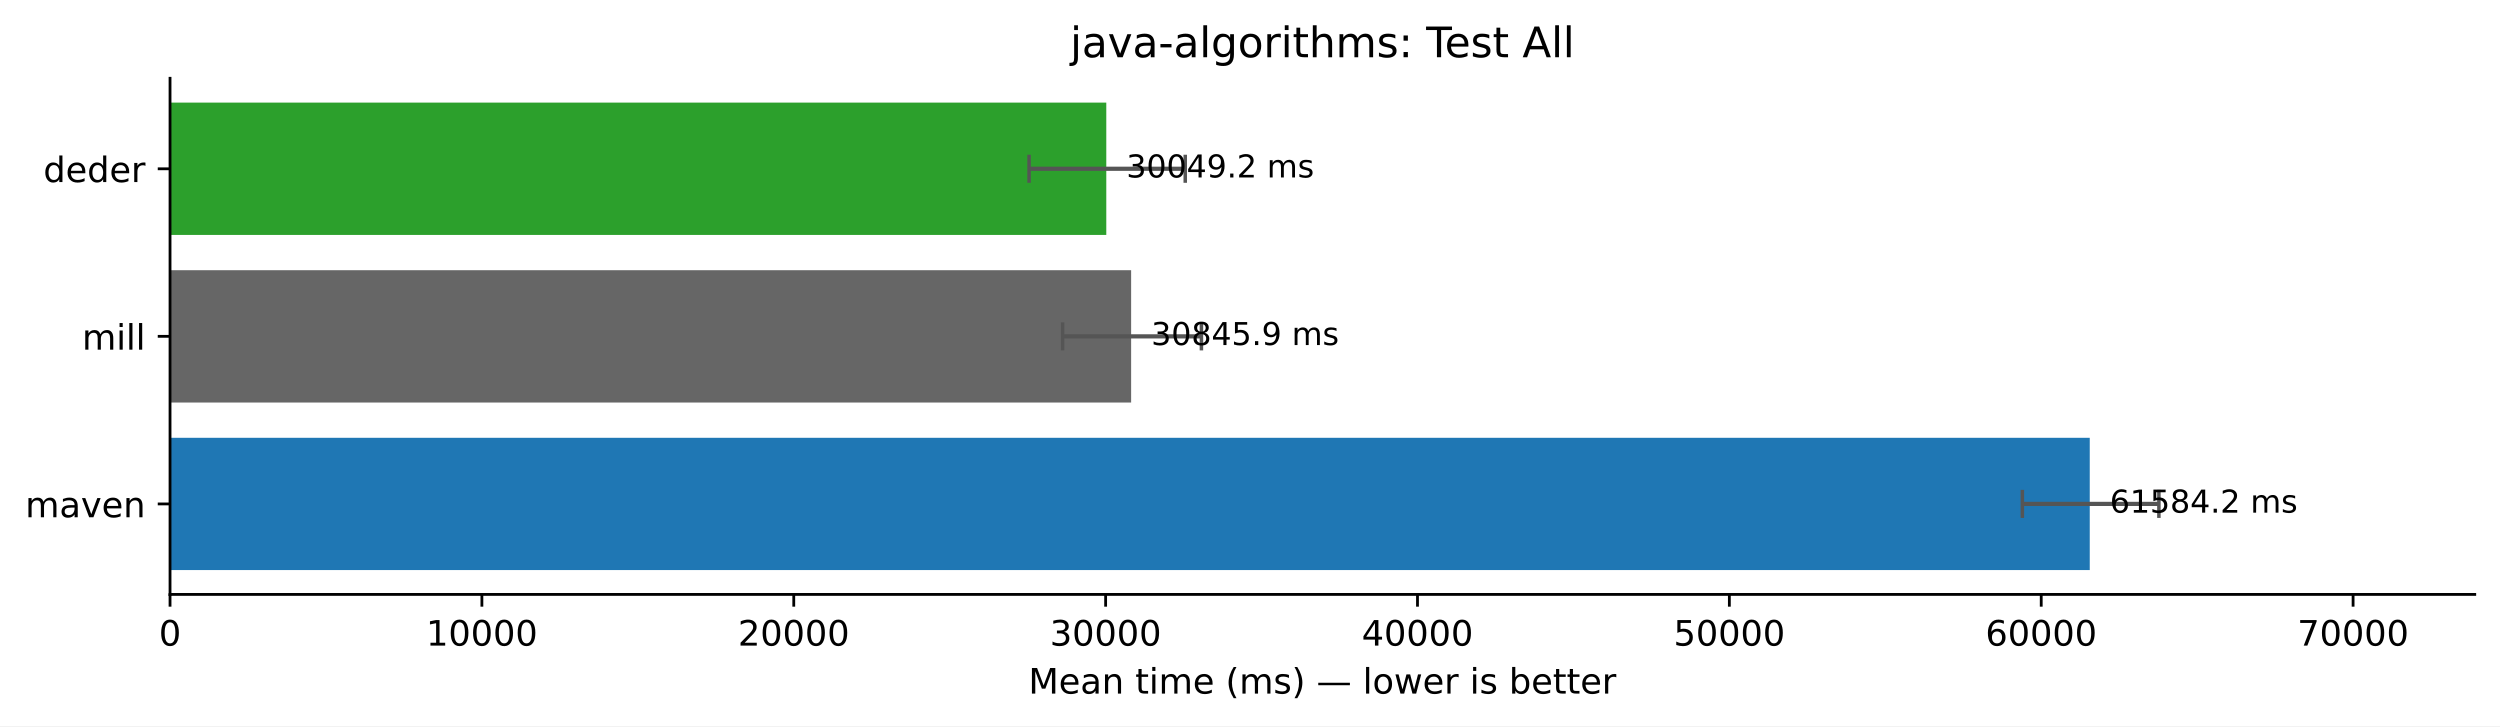
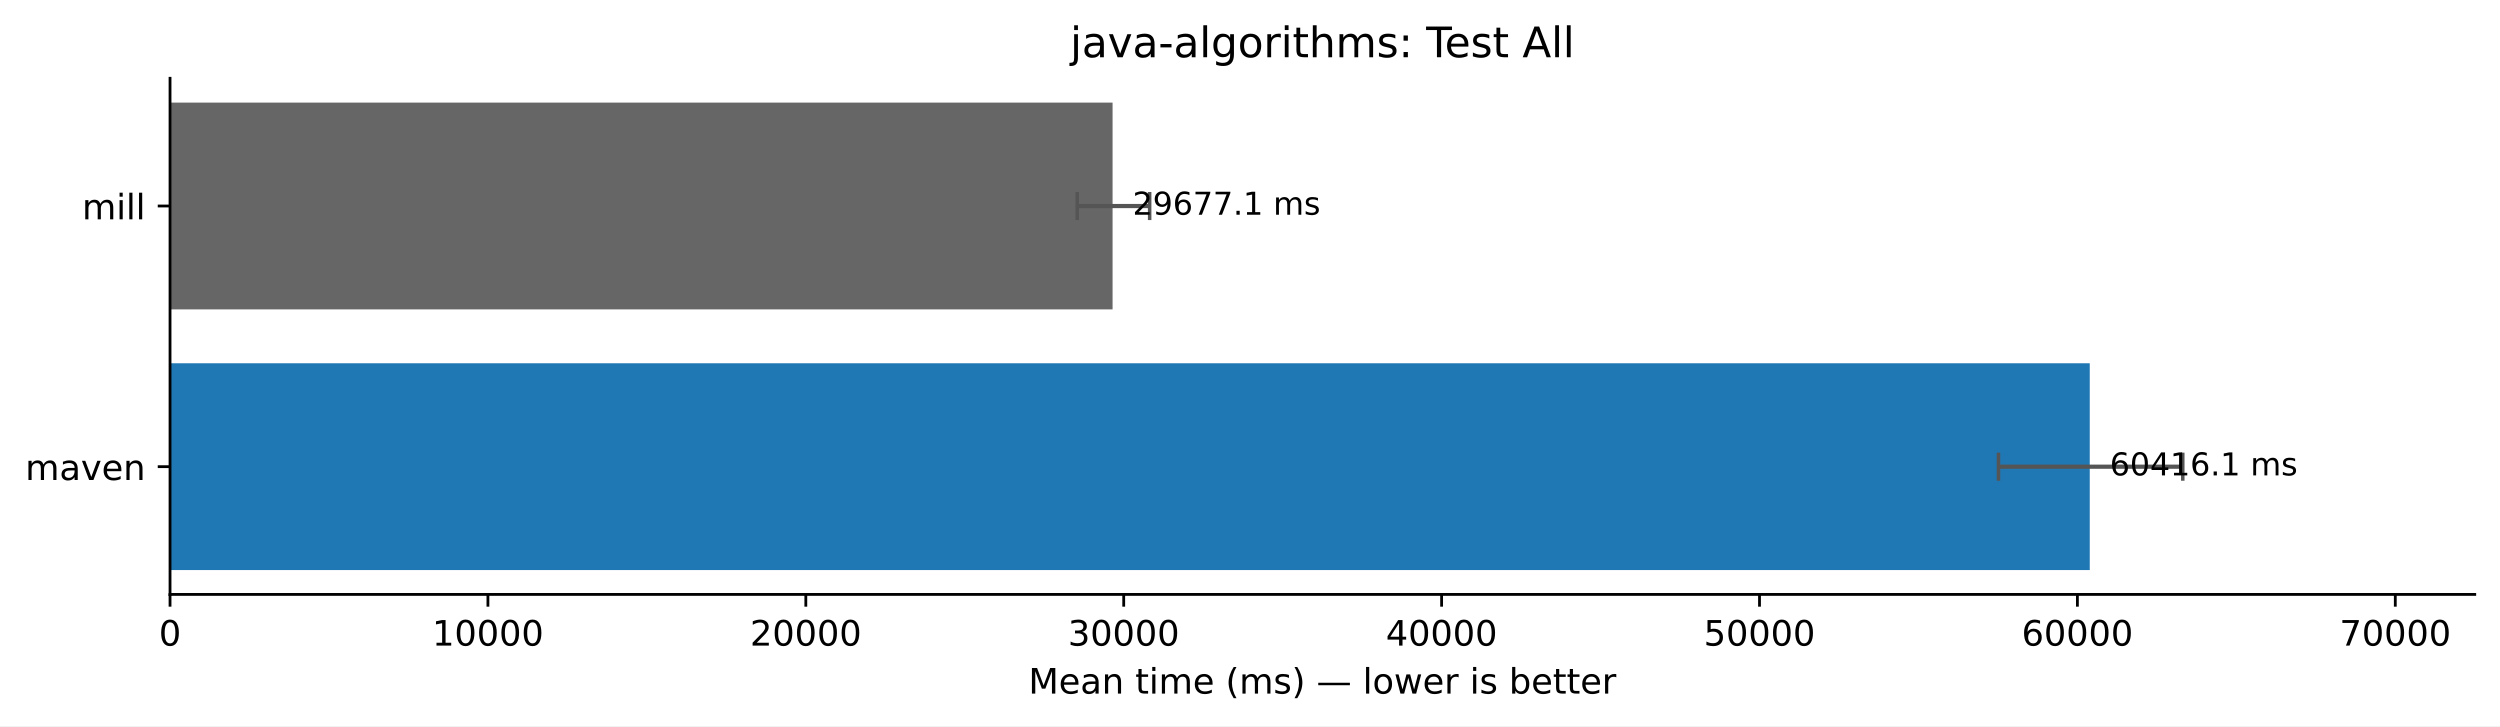
<svg xmlns="http://www.w3.org/2000/svg" xmlns:xlink="http://www.w3.org/1999/xlink" width="712.788pt" height="207.034pt" viewBox="0 0 712.788 207.034" version="1.1">
  <defs>
    <style type="text/css">*{stroke-linejoin: round; stroke-linecap: butt}</style>
  </defs>
  <g id="figure_1">
    <g id="patch_1">
      <path d="M 0 207.034  L 712.788 207.034  L 712.788 0  L 0 0  z " style="fill: #ffffff" />
    </g>
    <g id="axes_1">
      <g id="patch_2">
        <path d="M 48.478 169.478  L 705.588 169.478  L 705.588 22.318  L 48.478 22.318  z " style="fill: #ffffff" />
      </g>
      <g id="patch_3">
-         <path d="M 48.478 162.789  L 596.07 162.789  L 596.07 124.566  L 48.478 124.566  z " clip-path="url(#pea3f532a9a)" style="fill: #1f77b4; stroke: #ffffff; stroke-width: 0.5; stroke-linejoin: miter" />
+         <path d="M 48.478 162.789  L 596.07 162.789  L 596.07 103.33  L 48.478 103.33  z " clip-path="url(#p8d445fd60f)" style="fill: #1f77b4; stroke: #ffffff; stroke-width: 0.5; stroke-linejoin: miter" />
      </g>
      <g id="patch_4">
-         <path d="M 48.478 115.01  L 322.752 115.01  L 322.752 76.786  L 48.478 76.786  z " clip-path="url(#pea3f532a9a)" style="fill: #666666; stroke: #ffffff; stroke-width: 0.5; stroke-linejoin: miter" />
-       </g>
-       <g id="patch_5">
-         <path d="M 48.478 67.231  L 315.669 67.231  L 315.669 29.007  L 48.478 29.007  z " clip-path="url(#pea3f532a9a)" style="fill: #2ca02c; stroke: #ffffff; stroke-width: 0.5; stroke-linejoin: miter" />
+         <path d="M 48.478 88.466  L 317.461 88.466  L 317.461 29.007  L 48.478 29.007  z " clip-path="url(#p8d445fd60f)" style="fill: #666666; stroke: #ffffff; stroke-width: 0.5; stroke-linejoin: miter" />
      </g>
      <g id="matplotlib.axis_1">
        <g id="xtick_1">
          <g id="line2d_1">
            <defs>
-               <path id="m5cd6189c63" d="M 0 0  L 0 3.5  " style="stroke: #000000; stroke-width: 0.8" />
+               <path id="m633b401ea9" d="M 0 0  L 0 3.5  " style="stroke: #000000; stroke-width: 0.8" />
            </defs>
            <g>
-               <use xlink:href="#m5cd6189c63" x="48.478" y="169.478" style="stroke: #000000; stroke-width: 0.8" />
+               <use xlink:href="#m633b401ea9" x="48.478" y="169.478" style="stroke: #000000; stroke-width: 0.8" />
            </g>
          </g>
          <g id="text_1">
            <g transform="translate(45.29688 184.0766) scale(0.1 -0.1)">
              <defs>
                <path id="DejaVuSans-30" d="M 2034 4250  Q 1547 4250 1301 3770  Q 1056 3291 1056 2328  Q 1056 1369 1301 889  Q 1547 409 2034 409  Q 2525 409 2770 889  Q 3016 1369 3016 2328  Q 3016 3291 2770 3770  Q 2525 4250 2034 4250  z M 2034 4750  Q 2819 4750 3233 4129  Q 3647 3509 3647 2328  Q 3647 1150 3233 529  Q 2819 -91 2034 -91  Q 1250 -91 836 529  Q 422 1150 422 2328  Q 422 3509 836 4129  Q 1250 4750 2034 4750  z " transform="scale(0.015625)" />
              </defs>
              <use xlink:href="#DejaVuSans-30" />
            </g>
          </g>
        </g>
        <g id="xtick_2">
          <g id="line2d_2">
            <g>
-               <use xlink:href="#m5cd6189c63" x="137.396" y="169.478" style="stroke: #000000; stroke-width: 0.8" />
+               <use xlink:href="#m633b401ea9" x="139.115" y="169.478" style="stroke: #000000; stroke-width: 0.8" />
            </g>
          </g>
          <g id="text_2">
-             <g transform="translate(121.4895 184.0766) scale(0.1 -0.1)">
+             <g transform="translate(123.2085 184.0766) scale(0.1 -0.1)">
              <defs>
                <path id="DejaVuSans-31" d="M 794 531  L 1825 531  L 1825 4091  L 703 3866  L 703 4441  L 1819 4666  L 2450 4666  L 2450 531  L 3481 531  L 3481 0  L 794 0  L 794 531  z " transform="scale(0.015625)" />
              </defs>
              <use xlink:href="#DejaVuSans-31" />
              <use xlink:href="#DejaVuSans-30" transform="translate(63.62305 0)" />
              <use xlink:href="#DejaVuSans-30" transform="translate(127.2461 0)" />
              <use xlink:href="#DejaVuSans-30" transform="translate(190.8691 0)" />
              <use xlink:href="#DejaVuSans-30" transform="translate(254.4922 0)" />
            </g>
          </g>
        </g>
        <g id="xtick_3">
          <g id="line2d_3">
            <g>
-               <use xlink:href="#m5cd6189c63" x="226.313" y="169.478" style="stroke: #000000; stroke-width: 0.8" />
+               <use xlink:href="#m633b401ea9" x="229.751" y="169.478" style="stroke: #000000; stroke-width: 0.8" />
            </g>
          </g>
          <g id="text_3">
-             <g transform="translate(210.407 184.0766) scale(0.1 -0.1)">
+             <g transform="translate(213.8452 184.0766) scale(0.1 -0.1)">
              <defs>
                <path id="DejaVuSans-32" d="M 1228 531  L 3431 531  L 3431 0  L 469 0  L 469 531  Q 828 903 1448 1529  Q 2069 2156 2228 2338  Q 2531 2678 2651 2914  Q 2772 3150 2772 3378  Q 2772 3750 2511 3984  Q 2250 4219 1831 4219  Q 1534 4219 1204 4116  Q 875 4013 500 3803  L 500 4441  Q 881 4594 1212 4672  Q 1544 4750 1819 4750  Q 2544 4750 2975 4387  Q 3406 4025 3406 3419  Q 3406 3131 3298 2873  Q 3191 2616 2906 2266  Q 2828 2175 2409 1742  Q 1991 1309 1228 531  z " transform="scale(0.015625)" />
              </defs>
              <use xlink:href="#DejaVuSans-32" />
              <use xlink:href="#DejaVuSans-30" transform="translate(63.62305 0)" />
              <use xlink:href="#DejaVuSans-30" transform="translate(127.2461 0)" />
              <use xlink:href="#DejaVuSans-30" transform="translate(190.8691 0)" />
              <use xlink:href="#DejaVuSans-30" transform="translate(254.4922 0)" />
            </g>
          </g>
        </g>
        <g id="xtick_4">
          <g id="line2d_4">
            <g>
-               <use xlink:href="#m5cd6189c63" x="315.231" y="169.478" style="stroke: #000000; stroke-width: 0.8" />
+               <use xlink:href="#m633b401ea9" x="320.388" y="169.478" style="stroke: #000000; stroke-width: 0.8" />
            </g>
          </g>
          <g id="text_4">
-             <g transform="translate(299.3246 184.0766) scale(0.1 -0.1)">
+             <g transform="translate(304.4818 184.0766) scale(0.1 -0.1)">
              <defs>
                <path id="DejaVuSans-33" d="M 2597 2516  Q 3050 2419 3304 2112  Q 3559 1806 3559 1356  Q 3559 666 3084 287  Q 2609 -91 1734 -91  Q 1441 -91 1130 -33  Q 819 25 488 141  L 488 750  Q 750 597 1062 519  Q 1375 441 1716 441  Q 2309 441 2620 675  Q 2931 909 2931 1356  Q 2931 1769 2642 2001  Q 2353 2234 1838 2234  L 1294 2234  L 1294 2753  L 1863 2753  Q 2328 2753 2575 2939  Q 2822 3125 2822 3475  Q 2822 3834 2567 4026  Q 2313 4219 1838 4219  Q 1578 4219 1281 4162  Q 984 4106 628 3988  L 628 4550  Q 988 4650 1302 4700  Q 1616 4750 1894 4750  Q 2613 4750 3031 4423  Q 3450 4097 3450 3541  Q 3450 3153 3228 2886  Q 3006 2619 2597 2516  z " transform="scale(0.015625)" />
              </defs>
              <use xlink:href="#DejaVuSans-33" />
              <use xlink:href="#DejaVuSans-30" transform="translate(63.62305 0)" />
              <use xlink:href="#DejaVuSans-30" transform="translate(127.2461 0)" />
              <use xlink:href="#DejaVuSans-30" transform="translate(190.8691 0)" />
              <use xlink:href="#DejaVuSans-30" transform="translate(254.4922 0)" />
            </g>
          </g>
        </g>
        <g id="xtick_5">
          <g id="line2d_5">
            <g>
-               <use xlink:href="#m5cd6189c63" x="404.148" y="169.478" style="stroke: #000000; stroke-width: 0.8" />
+               <use xlink:href="#m633b401ea9" x="411.025" y="169.478" style="stroke: #000000; stroke-width: 0.8" />
            </g>
          </g>
          <g id="text_5">
-             <g transform="translate(388.2422 184.0766) scale(0.1 -0.1)">
+             <g transform="translate(395.1185 184.0766) scale(0.1 -0.1)">
              <defs>
                <path id="DejaVuSans-34" d="M 2419 4116  L 825 1625  L 2419 1625  L 2419 4116  z M 2253 4666  L 3047 4666  L 3047 1625  L 3713 1625  L 3713 1100  L 3047 1100  L 3047 0  L 2419 0  L 2419 1100  L 313 1100  L 313 1709  L 2253 4666  z " transform="scale(0.015625)" />
              </defs>
              <use xlink:href="#DejaVuSans-34" />
              <use xlink:href="#DejaVuSans-30" transform="translate(63.62305 0)" />
              <use xlink:href="#DejaVuSans-30" transform="translate(127.2461 0)" />
              <use xlink:href="#DejaVuSans-30" transform="translate(190.8691 0)" />
              <use xlink:href="#DejaVuSans-30" transform="translate(254.4922 0)" />
            </g>
          </g>
        </g>
        <g id="xtick_6">
          <g id="line2d_6">
            <g>
-               <use xlink:href="#m5cd6189c63" x="493.066" y="169.478" style="stroke: #000000; stroke-width: 0.8" />
+               <use xlink:href="#m633b401ea9" x="501.661" y="169.478" style="stroke: #000000; stroke-width: 0.8" />
            </g>
          </g>
          <g id="text_6">
-             <g transform="translate(477.1598 184.0766) scale(0.1 -0.1)">
+             <g transform="translate(485.7551 184.0766) scale(0.1 -0.1)">
              <defs>
                <path id="DejaVuSans-35" d="M 691 4666  L 3169 4666  L 3169 4134  L 1269 4134  L 1269 2991  Q 1406 3038 1543 3061  Q 1681 3084 1819 3084  Q 2600 3084 3056 2656  Q 3513 2228 3513 1497  Q 3513 744 3044 326  Q 2575 -91 1722 -91  Q 1428 -91 1123 -41  Q 819 9 494 109  L 494 744  Q 775 591 1075 516  Q 1375 441 1709 441  Q 2250 441 2565 725  Q 2881 1009 2881 1497  Q 2881 1984 2565 2268  Q 2250 2553 1709 2553  Q 1456 2553 1204 2497  Q 953 2441 691 2322  L 691 4666  z " transform="scale(0.015625)" />
              </defs>
              <use xlink:href="#DejaVuSans-35" />
              <use xlink:href="#DejaVuSans-30" transform="translate(63.62305 0)" />
              <use xlink:href="#DejaVuSans-30" transform="translate(127.2461 0)" />
              <use xlink:href="#DejaVuSans-30" transform="translate(190.8691 0)" />
              <use xlink:href="#DejaVuSans-30" transform="translate(254.4922 0)" />
            </g>
          </g>
        </g>
        <g id="xtick_7">
          <g id="line2d_7">
            <g>
-               <use xlink:href="#m5cd6189c63" x="581.984" y="169.478" style="stroke: #000000; stroke-width: 0.8" />
+               <use xlink:href="#m633b401ea9" x="592.298" y="169.478" style="stroke: #000000; stroke-width: 0.8" />
            </g>
          </g>
          <g id="text_7">
-             <g transform="translate(566.0774 184.0766) scale(0.1 -0.1)">
+             <g transform="translate(576.3918 184.0766) scale(0.1 -0.1)">
              <defs>
                <path id="DejaVuSans-36" d="M 2113 2584  Q 1688 2584 1439 2293  Q 1191 2003 1191 1497  Q 1191 994 1439 701  Q 1688 409 2113 409  Q 2538 409 2786 701  Q 3034 994 3034 1497  Q 3034 2003 2786 2293  Q 2538 2584 2113 2584  z M 3366 4563  L 3366 3988  Q 3128 4100 2886 4159  Q 2644 4219 2406 4219  Q 1781 4219 1451 3797  Q 1122 3375 1075 2522  Q 1259 2794 1537 2939  Q 1816 3084 2150 3084  Q 2853 3084 3261 2657  Q 3669 2231 3669 1497  Q 3669 778 3244 343  Q 2819 -91 2113 -91  Q 1303 -91 875 529  Q 447 1150 447 2328  Q 447 3434 972 4092  Q 1497 4750 2381 4750  Q 2619 4750 2861 4703  Q 3103 4656 3366 4563  z " transform="scale(0.015625)" />
              </defs>
              <use xlink:href="#DejaVuSans-36" />
              <use xlink:href="#DejaVuSans-30" transform="translate(63.62305 0)" />
              <use xlink:href="#DejaVuSans-30" transform="translate(127.2461 0)" />
              <use xlink:href="#DejaVuSans-30" transform="translate(190.8691 0)" />
              <use xlink:href="#DejaVuSans-30" transform="translate(254.4922 0)" />
            </g>
          </g>
        </g>
        <g id="xtick_8">
          <g id="line2d_8">
            <g>
-               <use xlink:href="#m5cd6189c63" x="670.901" y="169.478" style="stroke: #000000; stroke-width: 0.8" />
+               <use xlink:href="#m633b401ea9" x="682.935" y="169.478" style="stroke: #000000; stroke-width: 0.8" />
            </g>
          </g>
          <g id="text_8">
-             <g transform="translate(654.995 184.0766) scale(0.1 -0.1)">
+             <g transform="translate(667.0284 184.0766) scale(0.1 -0.1)">
              <defs>
                <path id="DejaVuSans-37" d="M 525 4666  L 3525 4666  L 3525 4397  L 1831 0  L 1172 0  L 2766 4134  L 525 4134  L 525 4666  z " transform="scale(0.015625)" />
              </defs>
              <use xlink:href="#DejaVuSans-37" />
              <use xlink:href="#DejaVuSans-30" transform="translate(63.62305 0)" />
              <use xlink:href="#DejaVuSans-30" transform="translate(127.2461 0)" />
              <use xlink:href="#DejaVuSans-30" transform="translate(190.8691 0)" />
              <use xlink:href="#DejaVuSans-30" transform="translate(254.4922 0)" />
            </g>
          </g>
        </g>
        <g id="text_9">
          <g transform="translate(293.2362 197.7547) scale(0.1 -0.1)">
            <defs>
              <path id="DejaVuSans-4d" d="M 628 4666  L 1569 4666  L 2759 1491  L 3956 4666  L 4897 4666  L 4897 0  L 4281 0  L 4281 4097  L 3078 897  L 2444 897  L 1241 4097  L 1241 0  L 628 0  L 628 4666  z " transform="scale(0.015625)" />
              <path id="DejaVuSans-65" d="M 3597 1894  L 3597 1613  L 953 1613  Q 991 1019 1311 708  Q 1631 397 2203 397  Q 2534 397 2845 478  Q 3156 559 3463 722  L 3463 178  Q 3153 47 2828 -22  Q 2503 -91 2169 -91  Q 1331 -91 842 396  Q 353 884 353 1716  Q 353 2575 817 3079  Q 1281 3584 2069 3584  Q 2775 3584 3186 3129  Q 3597 2675 3597 1894  z M 3022 2063  Q 3016 2534 2758 2815  Q 2500 3097 2075 3097  Q 1594 3097 1305 2825  Q 1016 2553 972 2059  L 3022 2063  z " transform="scale(0.015625)" />
              <path id="DejaVuSans-61" d="M 2194 1759  Q 1497 1759 1228 1600  Q 959 1441 959 1056  Q 959 750 1161 570  Q 1363 391 1709 391  Q 2188 391 2477 730  Q 2766 1069 2766 1631  L 2766 1759  L 2194 1759  z M 3341 1997  L 3341 0  L 2766 0  L 2766 531  Q 2569 213 2275 61  Q 1981 -91 1556 -91  Q 1019 -91 701 211  Q 384 513 384 1019  Q 384 1609 779 1909  Q 1175 2209 1959 2209  L 2766 2209  L 2766 2266  Q 2766 2663 2505 2880  Q 2244 3097 1772 3097  Q 1472 3097 1187 3025  Q 903 2953 641 2809  L 641 3341  Q 956 3463 1253 3523  Q 1550 3584 1831 3584  Q 2591 3584 2966 3190  Q 3341 2797 3341 1997  z " transform="scale(0.015625)" />
              <path id="DejaVuSans-6e" d="M 3513 2113  L 3513 0  L 2938 0  L 2938 2094  Q 2938 2591 2744 2837  Q 2550 3084 2163 3084  Q 1697 3084 1428 2787  Q 1159 2491 1159 1978  L 1159 0  L 581 0  L 581 3500  L 1159 3500  L 1159 2956  Q 1366 3272 1645 3428  Q 1925 3584 2291 3584  Q 2894 3584 3203 3211  Q 3513 2838 3513 2113  z " transform="scale(0.015625)" />
              <path id="DejaVuSans-20" transform="scale(0.015625)" />
              <path id="DejaVuSans-74" d="M 1172 4494  L 1172 3500  L 2356 3500  L 2356 3053  L 1172 3053  L 1172 1153  Q 1172 725 1289 603  Q 1406 481 1766 481  L 2356 481  L 2356 0  L 1766 0  Q 1100 0 847 248  Q 594 497 594 1153  L 594 3053  L 172 3053  L 172 3500  L 594 3500  L 594 4494  L 1172 4494  z " transform="scale(0.015625)" />
              <path id="DejaVuSans-69" d="M 603 3500  L 1178 3500  L 1178 0  L 603 0  L 603 3500  z M 603 4863  L 1178 4863  L 1178 4134  L 603 4134  L 603 4863  z " transform="scale(0.015625)" />
              <path id="DejaVuSans-6d" d="M 3328 2828  Q 3544 3216 3844 3400  Q 4144 3584 4550 3584  Q 5097 3584 5394 3201  Q 5691 2819 5691 2113  L 5691 0  L 5113 0  L 5113 2094  Q 5113 2597 4934 2840  Q 4756 3084 4391 3084  Q 3944 3084 3684 2787  Q 3425 2491 3425 1978  L 3425 0  L 2847 0  L 2847 2094  Q 2847 2600 2669 2842  Q 2491 3084 2119 3084  Q 1678 3084 1418 2786  Q 1159 2488 1159 1978  L 1159 0  L 581 0  L 581 3500  L 1159 3500  L 1159 2956  Q 1356 3278 1631 3431  Q 1906 3584 2284 3584  Q 2666 3584 2933 3390  Q 3200 3197 3328 2828  z " transform="scale(0.015625)" />
              <path id="DejaVuSans-28" d="M 1984 4856  Q 1566 4138 1362 3434  Q 1159 2731 1159 2009  Q 1159 1288 1364 580  Q 1569 -128 1984 -844  L 1484 -844  Q 1016 -109 783 600  Q 550 1309 550 2009  Q 550 2706 781 3412  Q 1013 4119 1484 4856  L 1984 4856  z " transform="scale(0.015625)" />
              <path id="DejaVuSans-73" d="M 2834 3397  L 2834 2853  Q 2591 2978 2328 3040  Q 2066 3103 1784 3103  Q 1356 3103 1142 2972  Q 928 2841 928 2578  Q 928 2378 1081 2264  Q 1234 2150 1697 2047  L 1894 2003  Q 2506 1872 2764 1633  Q 3022 1394 3022 966  Q 3022 478 2636 193  Q 2250 -91 1575 -91  Q 1294 -91 989 -36  Q 684 19 347 128  L 347 722  Q 666 556 975 473  Q 1284 391 1588 391  Q 1994 391 2212 530  Q 2431 669 2431 922  Q 2431 1156 2273 1281  Q 2116 1406 1581 1522  L 1381 1569  Q 847 1681 609 1914  Q 372 2147 372 2553  Q 372 3047 722 3315  Q 1072 3584 1716 3584  Q 2034 3584 2315 3537  Q 2597 3491 2834 3397  z " transform="scale(0.015625)" />
              <path id="DejaVuSans-29" d="M 513 4856  L 1013 4856  Q 1481 4119 1714 3412  Q 1947 2706 1947 2009  Q 1947 1309 1714 600  Q 1481 -109 1013 -844  L 513 -844  Q 928 -128 1133 580  Q 1338 1288 1338 2009  Q 1338 2731 1133 3434  Q 928 4138 513 4856  z " transform="scale(0.015625)" />
              <path id="DejaVuSans-2014" d="M 313 1978  L 6088 1978  L 6088 1528  L 313 1528  L 313 1978  z " transform="scale(0.015625)" />
              <path id="DejaVuSans-6c" d="M 603 4863  L 1178 4863  L 1178 0  L 603 0  L 603 4863  z " transform="scale(0.015625)" />
              <path id="DejaVuSans-6f" d="M 1959 3097  Q 1497 3097 1228 2736  Q 959 2375 959 1747  Q 959 1119 1226 758  Q 1494 397 1959 397  Q 2419 397 2687 759  Q 2956 1122 2956 1747  Q 2956 2369 2687 2733  Q 2419 3097 1959 3097  z M 1959 3584  Q 2709 3584 3137 3096  Q 3566 2609 3566 1747  Q 3566 888 3137 398  Q 2709 -91 1959 -91  Q 1206 -91 779 398  Q 353 888 353 1747  Q 353 2609 779 3096  Q 1206 3584 1959 3584  z " transform="scale(0.015625)" />
              <path id="DejaVuSans-77" d="M 269 3500  L 844 3500  L 1563 769  L 2278 3500  L 2956 3500  L 3675 769  L 4391 3500  L 4966 3500  L 4050 0  L 3372 0  L 2619 2869  L 1863 0  L 1184 0  L 269 3500  z " transform="scale(0.015625)" />
              <path id="DejaVuSans-72" d="M 2631 2963  Q 2534 3019 2420 3045  Q 2306 3072 2169 3072  Q 1681 3072 1420 2755  Q 1159 2438 1159 1844  L 1159 0  L 581 0  L 581 3500  L 1159 3500  L 1159 2956  Q 1341 3275 1631 3429  Q 1922 3584 2338 3584  Q 2397 3584 2469 3576  Q 2541 3569 2628 3553  L 2631 2963  z " transform="scale(0.015625)" />
              <path id="DejaVuSans-62" d="M 3116 1747  Q 3116 2381 2855 2742  Q 2594 3103 2138 3103  Q 1681 3103 1420 2742  Q 1159 2381 1159 1747  Q 1159 1113 1420 752  Q 1681 391 2138 391  Q 2594 391 2855 752  Q 3116 1113 3116 1747  z M 1159 2969  Q 1341 3281 1617 3432  Q 1894 3584 2278 3584  Q 2916 3584 3314 3078  Q 3713 2572 3713 1747  Q 3713 922 3314 415  Q 2916 -91 2278 -91  Q 1894 -91 1617 61  Q 1341 213 1159 525  L 1159 0  L 581 0  L 581 4863  L 1159 4863  L 1159 2969  z " transform="scale(0.015625)" />
            </defs>
            <use xlink:href="#DejaVuSans-4d" />
            <use xlink:href="#DejaVuSans-65" transform="translate(86.2793 0)" />
            <use xlink:href="#DejaVuSans-61" transform="translate(147.8027 0)" />
            <use xlink:href="#DejaVuSans-6e" transform="translate(209.082 0)" />
            <use xlink:href="#DejaVuSans-20" transform="translate(272.4609 0)" />
            <use xlink:href="#DejaVuSans-74" transform="translate(304.248 0)" />
            <use xlink:href="#DejaVuSans-69" transform="translate(343.457 0)" />
            <use xlink:href="#DejaVuSans-6d" transform="translate(371.2402 0)" />
            <use xlink:href="#DejaVuSans-65" transform="translate(468.6523 0)" />
            <use xlink:href="#DejaVuSans-20" transform="translate(530.1758 0)" />
            <use xlink:href="#DejaVuSans-28" transform="translate(561.9629 0)" />
            <use xlink:href="#DejaVuSans-6d" transform="translate(600.9766 0)" />
            <use xlink:href="#DejaVuSans-73" transform="translate(698.3887 0)" />
            <use xlink:href="#DejaVuSans-29" transform="translate(750.4883 0)" />
            <use xlink:href="#DejaVuSans-20" transform="translate(789.502 0)" />
            <use xlink:href="#DejaVuSans-2014" transform="translate(821.2891 0)" />
            <use xlink:href="#DejaVuSans-20" transform="translate(921.2891 0)" />
            <use xlink:href="#DejaVuSans-6c" transform="translate(953.0762 0)" />
            <use xlink:href="#DejaVuSans-6f" transform="translate(980.8594 0)" />
            <use xlink:href="#DejaVuSans-77" transform="translate(1042.041 0)" />
            <use xlink:href="#DejaVuSans-65" transform="translate(1123.828 0)" />
            <use xlink:href="#DejaVuSans-72" transform="translate(1185.352 0)" />
            <use xlink:href="#DejaVuSans-20" transform="translate(1226.465 0)" />
            <use xlink:href="#DejaVuSans-69" transform="translate(1258.252 0)" />
            <use xlink:href="#DejaVuSans-73" transform="translate(1286.035 0)" />
            <use xlink:href="#DejaVuSans-20" transform="translate(1338.135 0)" />
            <use xlink:href="#DejaVuSans-62" transform="translate(1369.922 0)" />
            <use xlink:href="#DejaVuSans-65" transform="translate(1433.398 0)" />
            <use xlink:href="#DejaVuSans-74" transform="translate(1494.922 0)" />
            <use xlink:href="#DejaVuSans-74" transform="translate(1534.131 0)" />
            <use xlink:href="#DejaVuSans-65" transform="translate(1573.34 0)" />
            <use xlink:href="#DejaVuSans-72" transform="translate(1634.863 0)" />
          </g>
        </g>
      </g>
      <g id="matplotlib.axis_2">
        <g id="ytick_1">
          <g id="line2d_9">
            <defs>
-               <path id="m7b3000b0c8" d="M 0 0  L -3.5 0  " style="stroke: #000000; stroke-width: 0.8" />
+               <path id="m66be3135b6" d="M 0 0  L -3.5 0  " style="stroke: #000000; stroke-width: 0.8" />
            </defs>
            <g>
-               <use xlink:href="#m7b3000b0c8" x="48.478" y="143.677" style="stroke: #000000; stroke-width: 0.8" />
+               <use xlink:href="#m66be3135b6" x="48.478" y="133.06" style="stroke: #000000; stroke-width: 0.8" />
            </g>
          </g>
          <g id="text_10">
-             <g transform="translate(7.2 147.4766) scale(0.1 -0.1)">
+             <g transform="translate(7.2 136.859) scale(0.1 -0.1)">
              <defs>
                <path id="DejaVuSans-76" d="M 191 3500  L 800 3500  L 1894 563  L 2988 3500  L 3597 3500  L 2284 0  L 1503 0  L 191 3500  z " transform="scale(0.015625)" />
              </defs>
              <use xlink:href="#DejaVuSans-6d" />
              <use xlink:href="#DejaVuSans-61" transform="translate(97.41211 0)" />
              <use xlink:href="#DejaVuSans-76" transform="translate(158.6914 0)" />
              <use xlink:href="#DejaVuSans-65" transform="translate(217.8711 0)" />
              <use xlink:href="#DejaVuSans-6e" transform="translate(279.3945 0)" />
            </g>
          </g>
        </g>
        <g id="ytick_2">
          <g id="line2d_10">
            <g>
-               <use xlink:href="#m7b3000b0c8" x="48.478" y="95.898" style="stroke: #000000; stroke-width: 0.8" />
+               <use xlink:href="#m66be3135b6" x="48.478" y="58.737" style="stroke: #000000; stroke-width: 0.8" />
            </g>
          </g>
          <g id="text_11">
-             <g transform="translate(23.40312 99.69734) scale(0.1 -0.1)">
+             <g transform="translate(23.40312 62.53573) scale(0.1 -0.1)">
              <use xlink:href="#DejaVuSans-6d" />
              <use xlink:href="#DejaVuSans-69" transform="translate(97.41211 0)" />
              <use xlink:href="#DejaVuSans-6c" transform="translate(125.1953 0)" />
              <use xlink:href="#DejaVuSans-6c" transform="translate(152.9785 0)" />
            </g>
          </g>
        </g>
-         <g id="ytick_3">
-           <g id="line2d_11">
-             <g>
-               <use xlink:href="#m7b3000b0c8" x="48.478" y="48.119" style="stroke: #000000; stroke-width: 0.8" />
-             </g>
-           </g>
-           <g id="text_12">
-             <g transform="translate(12.36406 51.91812) scale(0.1 -0.1)">
-               <defs>
-                 <path id="DejaVuSans-64" d="M 2906 2969  L 2906 4863  L 3481 4863  L 3481 0  L 2906 0  L 2906 525  Q 2725 213 2448 61  Q 2172 -91 1784 -91  Q 1150 -91 751 415  Q 353 922 353 1747  Q 353 2572 751 3078  Q 1150 3584 1784 3584  Q 2172 3584 2448 3432  Q 2725 3281 2906 2969  z M 947 1747  Q 947 1113 1208 752  Q 1469 391 1925 391  Q 2381 391 2643 752  Q 2906 1113 2906 1747  Q 2906 2381 2643 2742  Q 2381 3103 1925 3103  Q 1469 3103 1208 2742  Q 947 2381 947 1747  z " transform="scale(0.015625)" />
-               </defs>
-               <use xlink:href="#DejaVuSans-64" />
-               <use xlink:href="#DejaVuSans-65" transform="translate(63.47656 0)" />
-               <use xlink:href="#DejaVuSans-64" transform="translate(125 0)" />
-               <use xlink:href="#DejaVuSans-65" transform="translate(188.4766 0)" />
-               <use xlink:href="#DejaVuSans-72" transform="translate(250 0)" />
-             </g>
-           </g>
-         </g>
      </g>
      <g id="LineCollection_1">
-         <path d="M 576.604 143.677  L 615.535 143.677  " clip-path="url(#pea3f532a9a)" style="fill: none; stroke: #555555; stroke-width: 1.2" />
-         <path d="M 302.962 95.898  L 342.543 95.898  " clip-path="url(#pea3f532a9a)" style="fill: none; stroke: #555555; stroke-width: 1.2" />
-         <path d="M 293.405 48.119  L 337.932 48.119  " clip-path="url(#pea3f532a9a)" style="fill: none; stroke: #555555; stroke-width: 1.2" />
+         <path d="M 569.797 133.06  L 622.342 133.06  " clip-path="url(#p8d445fd60f)" style="fill: none; stroke: #555555; stroke-width: 1.2" />
+         <path d="M 307.139 58.737  L 327.783 58.737  " clip-path="url(#p8d445fd60f)" style="fill: none; stroke: #555555; stroke-width: 1.2" />
+       </g>
+       <g id="line2d_11">
+         <defs>
+           <path id="m4ad95f5879" d="M 0 4  L 0 -4  " style="stroke: #555555" />
+         </defs>
+         <g clip-path="url(#p8d445fd60f)">
+           <use xlink:href="#m4ad95f5879" x="569.797" y="133.06" style="fill: #1f77b4; stroke: #555555" />
+           <use xlink:href="#m4ad95f5879" x="307.139" y="58.737" style="fill: #1f77b4; stroke: #555555" />
+         </g>
      </g>
      <g id="line2d_12">
-         <defs>
-           <path id="mbc70daac01" d="M 0 4  L 0 -4  " style="stroke: #555555" />
-         </defs>
-         <g clip-path="url(#pea3f532a9a)">
-           <use xlink:href="#mbc70daac01" x="576.604" y="143.677" style="fill: #1f77b4; stroke: #555555" />
-           <use xlink:href="#mbc70daac01" x="302.962" y="95.898" style="fill: #1f77b4; stroke: #555555" />
-           <use xlink:href="#mbc70daac01" x="293.405" y="48.119" style="fill: #1f77b4; stroke: #555555" />
-         </g>
-       </g>
-       <g id="line2d_13">
-         <g clip-path="url(#pea3f532a9a)">
-           <use xlink:href="#mbc70daac01" x="615.535" y="143.677" style="fill: #1f77b4; stroke: #555555" />
-           <use xlink:href="#mbc70daac01" x="342.543" y="95.898" style="fill: #1f77b4; stroke: #555555" />
-           <use xlink:href="#mbc70daac01" x="337.932" y="48.119" style="fill: #1f77b4; stroke: #555555" />
-         </g>
+         <g clip-path="url(#p8d445fd60f)">
+           <use xlink:href="#m4ad95f5879" x="622.342" y="133.06" style="fill: #1f77b4; stroke: #555555" />
+           <use xlink:href="#m4ad95f5879" x="327.783" y="58.737" style="fill: #1f77b4; stroke: #555555" />
+         </g>
+       </g>
+       <g id="patch_5">
+         <path d="M 48.478 169.478  L 48.478 22.318  " style="fill: none; stroke: #000000; stroke-width: 0.8; stroke-linejoin: miter; stroke-linecap: square" />
      </g>
      <g id="patch_6">
-         <path d="M 48.478 169.478  L 48.478 22.318  " style="fill: none; stroke: #000000; stroke-width: 0.8; stroke-linejoin: miter; stroke-linecap: square" />
-       </g>
-       <g id="patch_7">
        <path d="M 48.478 169.478  L 705.588 169.478  " style="fill: none; stroke: #000000; stroke-width: 0.8; stroke-linejoin: miter; stroke-linecap: square" />
      </g>
-       <g id="text_13">
-         <g transform="translate(601.5457 146.1608) scale(0.09 -0.09)">
+       <g id="text_12">
+         <g transform="translate(601.5457 135.5432) scale(0.09 -0.09)">
          <defs>
-             <path id="DejaVuSans-38" d="M 2034 2216  Q 1584 2216 1326 1975  Q 1069 1734 1069 1313  Q 1069 891 1326 650  Q 1584 409 2034 409  Q 2484 409 2743 651  Q 3003 894 3003 1313  Q 3003 1734 2745 1975  Q 2488 2216 2034 2216  z M 1403 2484  Q 997 2584 770 2862  Q 544 3141 544 3541  Q 544 4100 942 4425  Q 1341 4750 2034 4750  Q 2731 4750 3128 4425  Q 3525 4100 3525 3541  Q 3525 3141 3298 2862  Q 3072 2584 2669 2484  Q 3125 2378 3379 2068  Q 3634 1759 3634 1313  Q 3634 634 3220 271  Q 2806 -91 2034 -91  Q 1263 -91 848 271  Q 434 634 434 1313  Q 434 1759 690 2068  Q 947 2378 1403 2484  z M 1172 3481  Q 1172 3119 1398 2916  Q 1625 2713 2034 2713  Q 2441 2713 2670 2916  Q 2900 3119 2900 3481  Q 2900 3844 2670 4047  Q 2441 4250 2034 4250  Q 1625 4250 1398 4047  Q 1172 3844 1172 3481  z " transform="scale(0.015625)" />
            <path id="DejaVuSans-2e" d="M 684 794  L 1344 794  L 1344 0  L 684 0  L 684 794  z " transform="scale(0.015625)" />
          </defs>
          <use xlink:href="#DejaVuSans-36" />
-           <use xlink:href="#DejaVuSans-31" transform="translate(63.62305 0)" />
-           <use xlink:href="#DejaVuSans-35" transform="translate(127.2461 0)" />
-           <use xlink:href="#DejaVuSans-38" transform="translate(190.8691 0)" />
-           <use xlink:href="#DejaVuSans-34" transform="translate(254.4922 0)" />
+           <use xlink:href="#DejaVuSans-30" transform="translate(63.62305 0)" />
+           <use xlink:href="#DejaVuSans-34" transform="translate(127.2461 0)" />
+           <use xlink:href="#DejaVuSans-31" transform="translate(190.8691 0)" />
+           <use xlink:href="#DejaVuSans-36" transform="translate(254.4922 0)" />
          <use xlink:href="#DejaVuSans-2e" transform="translate(318.1152 0)" />
-           <use xlink:href="#DejaVuSans-32" transform="translate(349.9023 0)" />
+           <use xlink:href="#DejaVuSans-31" transform="translate(349.9023 0)" />
          <use xlink:href="#DejaVuSans-20" transform="translate(413.5254 0)" />
          <use xlink:href="#DejaVuSans-6d" transform="translate(445.3125 0)" />
          <use xlink:href="#DejaVuSans-73" transform="translate(542.7246 0)" />
        </g>
      </g>
-       <g id="text_14">
-         <g transform="translate(328.2282 98.38156) scale(0.09 -0.09)">
+       <g id="text_13">
+         <g transform="translate(322.937 61.21995) scale(0.09 -0.09)">
          <defs>
            <path id="DejaVuSans-39" d="M 703 97  L 703 672  Q 941 559 1184 500  Q 1428 441 1663 441  Q 2288 441 2617 861  Q 2947 1281 2994 2138  Q 2813 1869 2534 1725  Q 2256 1581 1919 1581  Q 1219 1581 811 2004  Q 403 2428 403 3163  Q 403 3881 828 4315  Q 1253 4750 1959 4750  Q 2769 4750 3195 4129  Q 3622 3509 3622 2328  Q 3622 1225 3098 567  Q 2575 -91 1691 -91  Q 1453 -91 1209 -44  Q 966 3 703 97  z M 1959 2075  Q 2384 2075 2632 2365  Q 2881 2656 2881 3163  Q 2881 3666 2632 3958  Q 2384 4250 1959 4250  Q 1534 4250 1286 3958  Q 1038 3666 1038 3163  Q 1038 2656 1286 2365  Q 1534 2075 1959 2075  z " transform="scale(0.015625)" />
          </defs>
-           <use xlink:href="#DejaVuSans-33" />
-           <use xlink:href="#DejaVuSans-30" transform="translate(63.62305 0)" />
-           <use xlink:href="#DejaVuSans-38" transform="translate(127.2461 0)" />
-           <use xlink:href="#DejaVuSans-34" transform="translate(190.8691 0)" />
-           <use xlink:href="#DejaVuSans-35" transform="translate(254.4922 0)" />
+           <use xlink:href="#DejaVuSans-32" />
+           <use xlink:href="#DejaVuSans-39" transform="translate(63.62305 0)" />
+           <use xlink:href="#DejaVuSans-36" transform="translate(127.2461 0)" />
+           <use xlink:href="#DejaVuSans-37" transform="translate(190.8691 0)" />
+           <use xlink:href="#DejaVuSans-37" transform="translate(254.4922 0)" />
          <use xlink:href="#DejaVuSans-2e" transform="translate(318.1152 0)" />
-           <use xlink:href="#DejaVuSans-39" transform="translate(349.9023 0)" />
+           <use xlink:href="#DejaVuSans-31" transform="translate(349.9023 0)" />
          <use xlink:href="#DejaVuSans-20" transform="translate(413.5254 0)" />
          <use xlink:href="#DejaVuSans-6d" transform="translate(445.3125 0)" />
          <use xlink:href="#DejaVuSans-73" transform="translate(542.7246 0)" />
        </g>
      </g>
-       <g id="text_15">
-         <g transform="translate(321.1447 50.60234) scale(0.09 -0.09)">
-           <use xlink:href="#DejaVuSans-33" />
-           <use xlink:href="#DejaVuSans-30" transform="translate(63.62305 0)" />
-           <use xlink:href="#DejaVuSans-30" transform="translate(127.2461 0)" />
-           <use xlink:href="#DejaVuSans-34" transform="translate(190.8691 0)" />
-           <use xlink:href="#DejaVuSans-39" transform="translate(254.4922 0)" />
-           <use xlink:href="#DejaVuSans-2e" transform="translate(318.1152 0)" />
-           <use xlink:href="#DejaVuSans-32" transform="translate(349.9023 0)" />
-           <use xlink:href="#DejaVuSans-20" transform="translate(413.5254 0)" />
-           <use xlink:href="#DejaVuSans-6d" transform="translate(445.3125 0)" />
-           <use xlink:href="#DejaVuSans-73" transform="translate(542.7246 0)" />
-         </g>
-       </g>
-       <g id="text_16">
+       <g id="text_14">
        <g transform="translate(305.1269 16.31812) scale(0.12 -0.12)">
          <defs>
            <path id="DejaVuSans-6a" d="M 603 3500  L 1178 3500  L 1178 -63  Q 1178 -731 923 -1031  Q 669 -1331 103 -1331  L -116 -1331  L -116 -844  L 38 -844  Q 366 -844 484 -692  Q 603 -541 603 -63  L 603 3500  z M 603 4863  L 1178 4863  L 1178 4134  L 603 4134  L 603 4863  z " transform="scale(0.015625)" />
            <path id="DejaVuSans-2d" d="M 313 2009  L 1997 2009  L 1997 1497  L 313 1497  L 313 2009  z " transform="scale(0.015625)" />
            <path id="DejaVuSans-67" d="M 2906 1791  Q 2906 2416 2648 2759  Q 2391 3103 1925 3103  Q 1463 3103 1205 2759  Q 947 2416 947 1791  Q 947 1169 1205 825  Q 1463 481 1925 481  Q 2391 481 2648 825  Q 2906 1169 2906 1791  z M 3481 434  Q 3481 -459 3084 -895  Q 2688 -1331 1869 -1331  Q 1566 -1331 1297 -1286  Q 1028 -1241 775 -1147  L 775 -588  Q 1028 -725 1275 -790  Q 1522 -856 1778 -856  Q 2344 -856 2625 -561  Q 2906 -266 2906 331  L 2906 616  Q 2728 306 2450 153  Q 2172 0 1784 0  Q 1141 0 747 490  Q 353 981 353 1791  Q 353 2603 747 3093  Q 1141 3584 1784 3584  Q 2172 3584 2450 3431  Q 2728 3278 2906 2969  L 2906 3500  L 3481 3500  L 3481 434  z " transform="scale(0.015625)" />
            <path id="DejaVuSans-68" d="M 3513 2113  L 3513 0  L 2938 0  L 2938 2094  Q 2938 2591 2744 2837  Q 2550 3084 2163 3084  Q 1697 3084 1428 2787  Q 1159 2491 1159 1978  L 1159 0  L 581 0  L 581 4863  L 1159 4863  L 1159 2956  Q 1366 3272 1645 3428  Q 1925 3584 2291 3584  Q 2894 3584 3203 3211  Q 3513 2838 3513 2113  z " transform="scale(0.015625)" />
            <path id="DejaVuSans-3a" d="M 750 794  L 1409 794  L 1409 0  L 750 0  L 750 794  z M 750 3309  L 1409 3309  L 1409 2516  L 750 2516  L 750 3309  z " transform="scale(0.015625)" />
            <path id="DejaVuSans-54" d="M -19 4666  L 3928 4666  L 3928 4134  L 2272 4134  L 2272 0  L 1638 0  L 1638 4134  L -19 4134  L -19 4666  z " transform="scale(0.015625)" />
            <path id="DejaVuSans-41" d="M 2188 4044  L 1331 1722  L 3047 1722  L 2188 4044  z M 1831 4666  L 2547 4666  L 4325 0  L 3669 0  L 3244 1197  L 1141 1197  L 716 0  L 50 0  L 1831 4666  z " transform="scale(0.015625)" />
          </defs>
          <use xlink:href="#DejaVuSans-6a" />
          <use xlink:href="#DejaVuSans-61" transform="translate(27.7832 0)" />
          <use xlink:href="#DejaVuSans-76" transform="translate(89.0625 0)" />
          <use xlink:href="#DejaVuSans-61" transform="translate(148.2422 0)" />
          <use xlink:href="#DejaVuSans-2d" transform="translate(209.5215 0)" />
          <use xlink:href="#DejaVuSans-61" transform="translate(245.6055 0)" />
          <use xlink:href="#DejaVuSans-6c" transform="translate(306.8848 0)" />
          <use xlink:href="#DejaVuSans-67" transform="translate(334.668 0)" />
          <use xlink:href="#DejaVuSans-6f" transform="translate(398.1445 0)" />
          <use xlink:href="#DejaVuSans-72" transform="translate(459.3262 0)" />
          <use xlink:href="#DejaVuSans-69" transform="translate(500.4395 0)" />
          <use xlink:href="#DejaVuSans-74" transform="translate(528.2227 0)" />
          <use xlink:href="#DejaVuSans-68" transform="translate(567.4316 0)" />
          <use xlink:href="#DejaVuSans-6d" transform="translate(630.8105 0)" />
          <use xlink:href="#DejaVuSans-73" transform="translate(728.2227 0)" />
          <use xlink:href="#DejaVuSans-3a" transform="translate(780.3223 0)" />
          <use xlink:href="#DejaVuSans-20" transform="translate(814.0137 0)" />
          <use xlink:href="#DejaVuSans-54" transform="translate(845.8008 0)" />
          <use xlink:href="#DejaVuSans-65" transform="translate(889.8848 0)" />
          <use xlink:href="#DejaVuSans-73" transform="translate(951.4082 0)" />
          <use xlink:href="#DejaVuSans-74" transform="translate(1003.508 0)" />
          <use xlink:href="#DejaVuSans-20" transform="translate(1042.717 0)" />
          <use xlink:href="#DejaVuSans-41" transform="translate(1074.504 0)" />
          <use xlink:href="#DejaVuSans-6c" transform="translate(1142.912 0)" />
          <use xlink:href="#DejaVuSans-6c" transform="translate(1170.695 0)" />
        </g>
      </g>
    </g>
  </g>
  <defs>
-     <clipPath id="pea3f532a9a">
+     <clipPath id="p8d445fd60f">
      <rect x="48.478" y="22.318" width="657.11" height="147.16" />
    </clipPath>
  </defs>
</svg>
